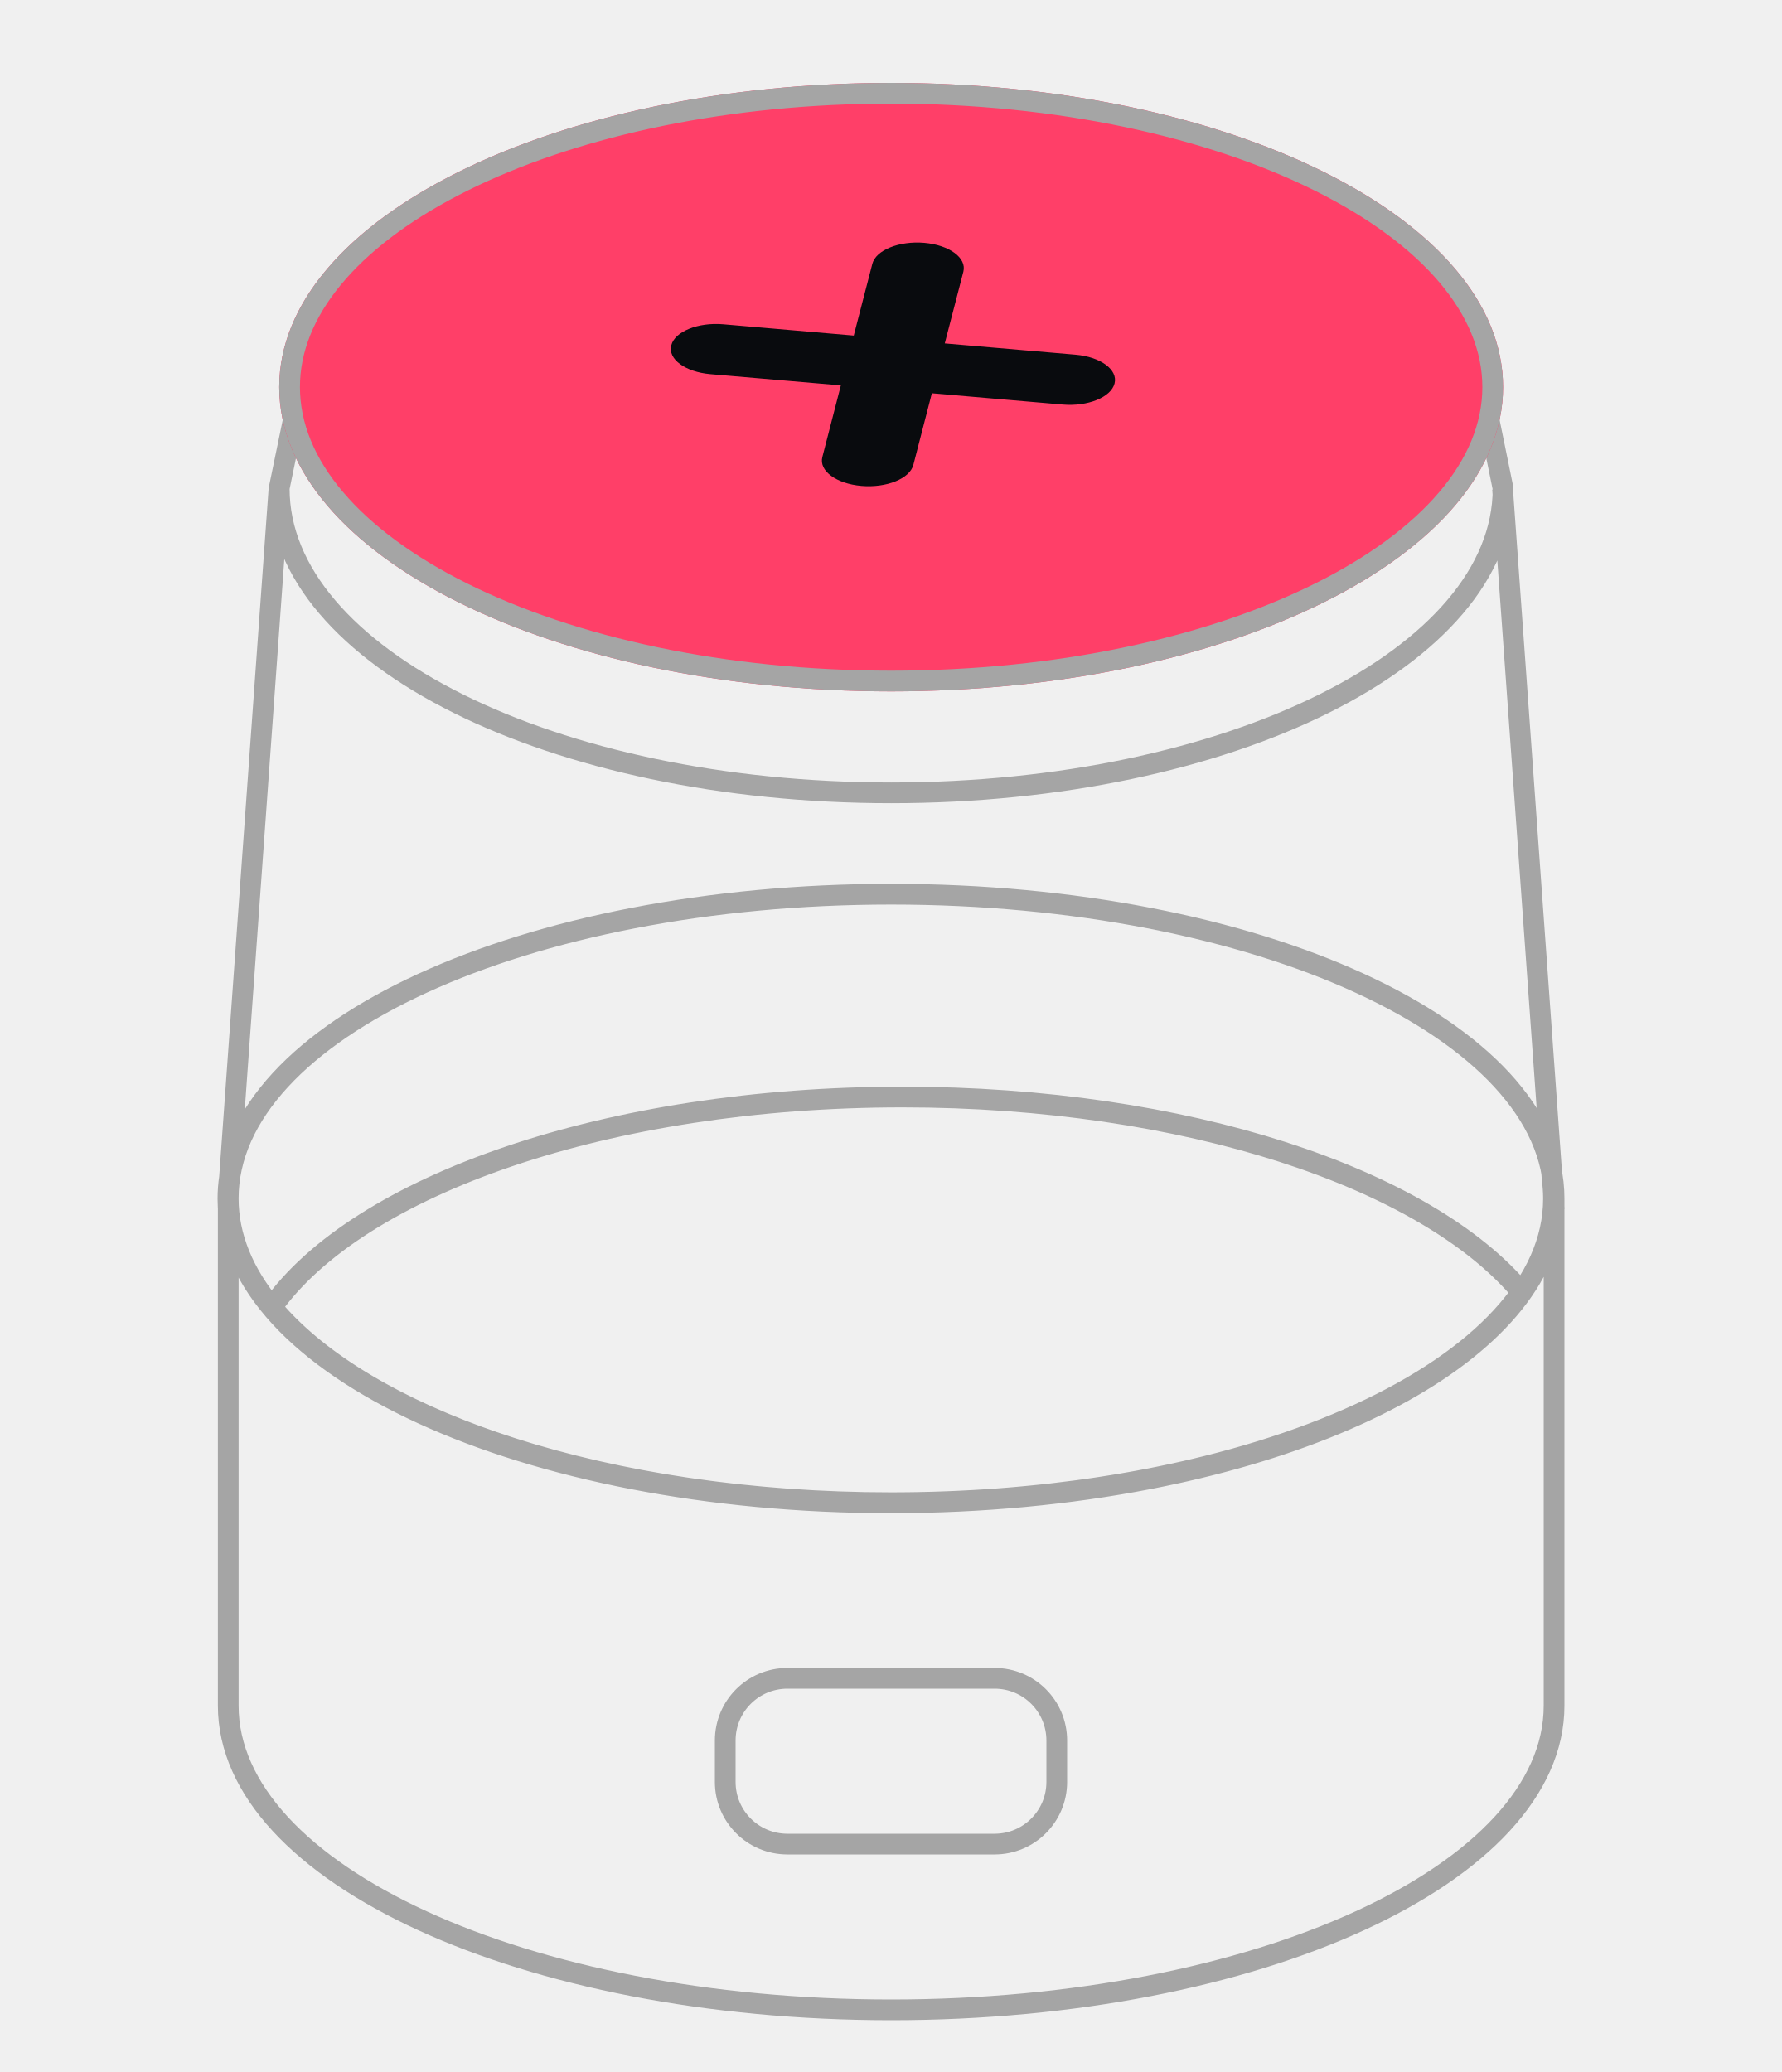
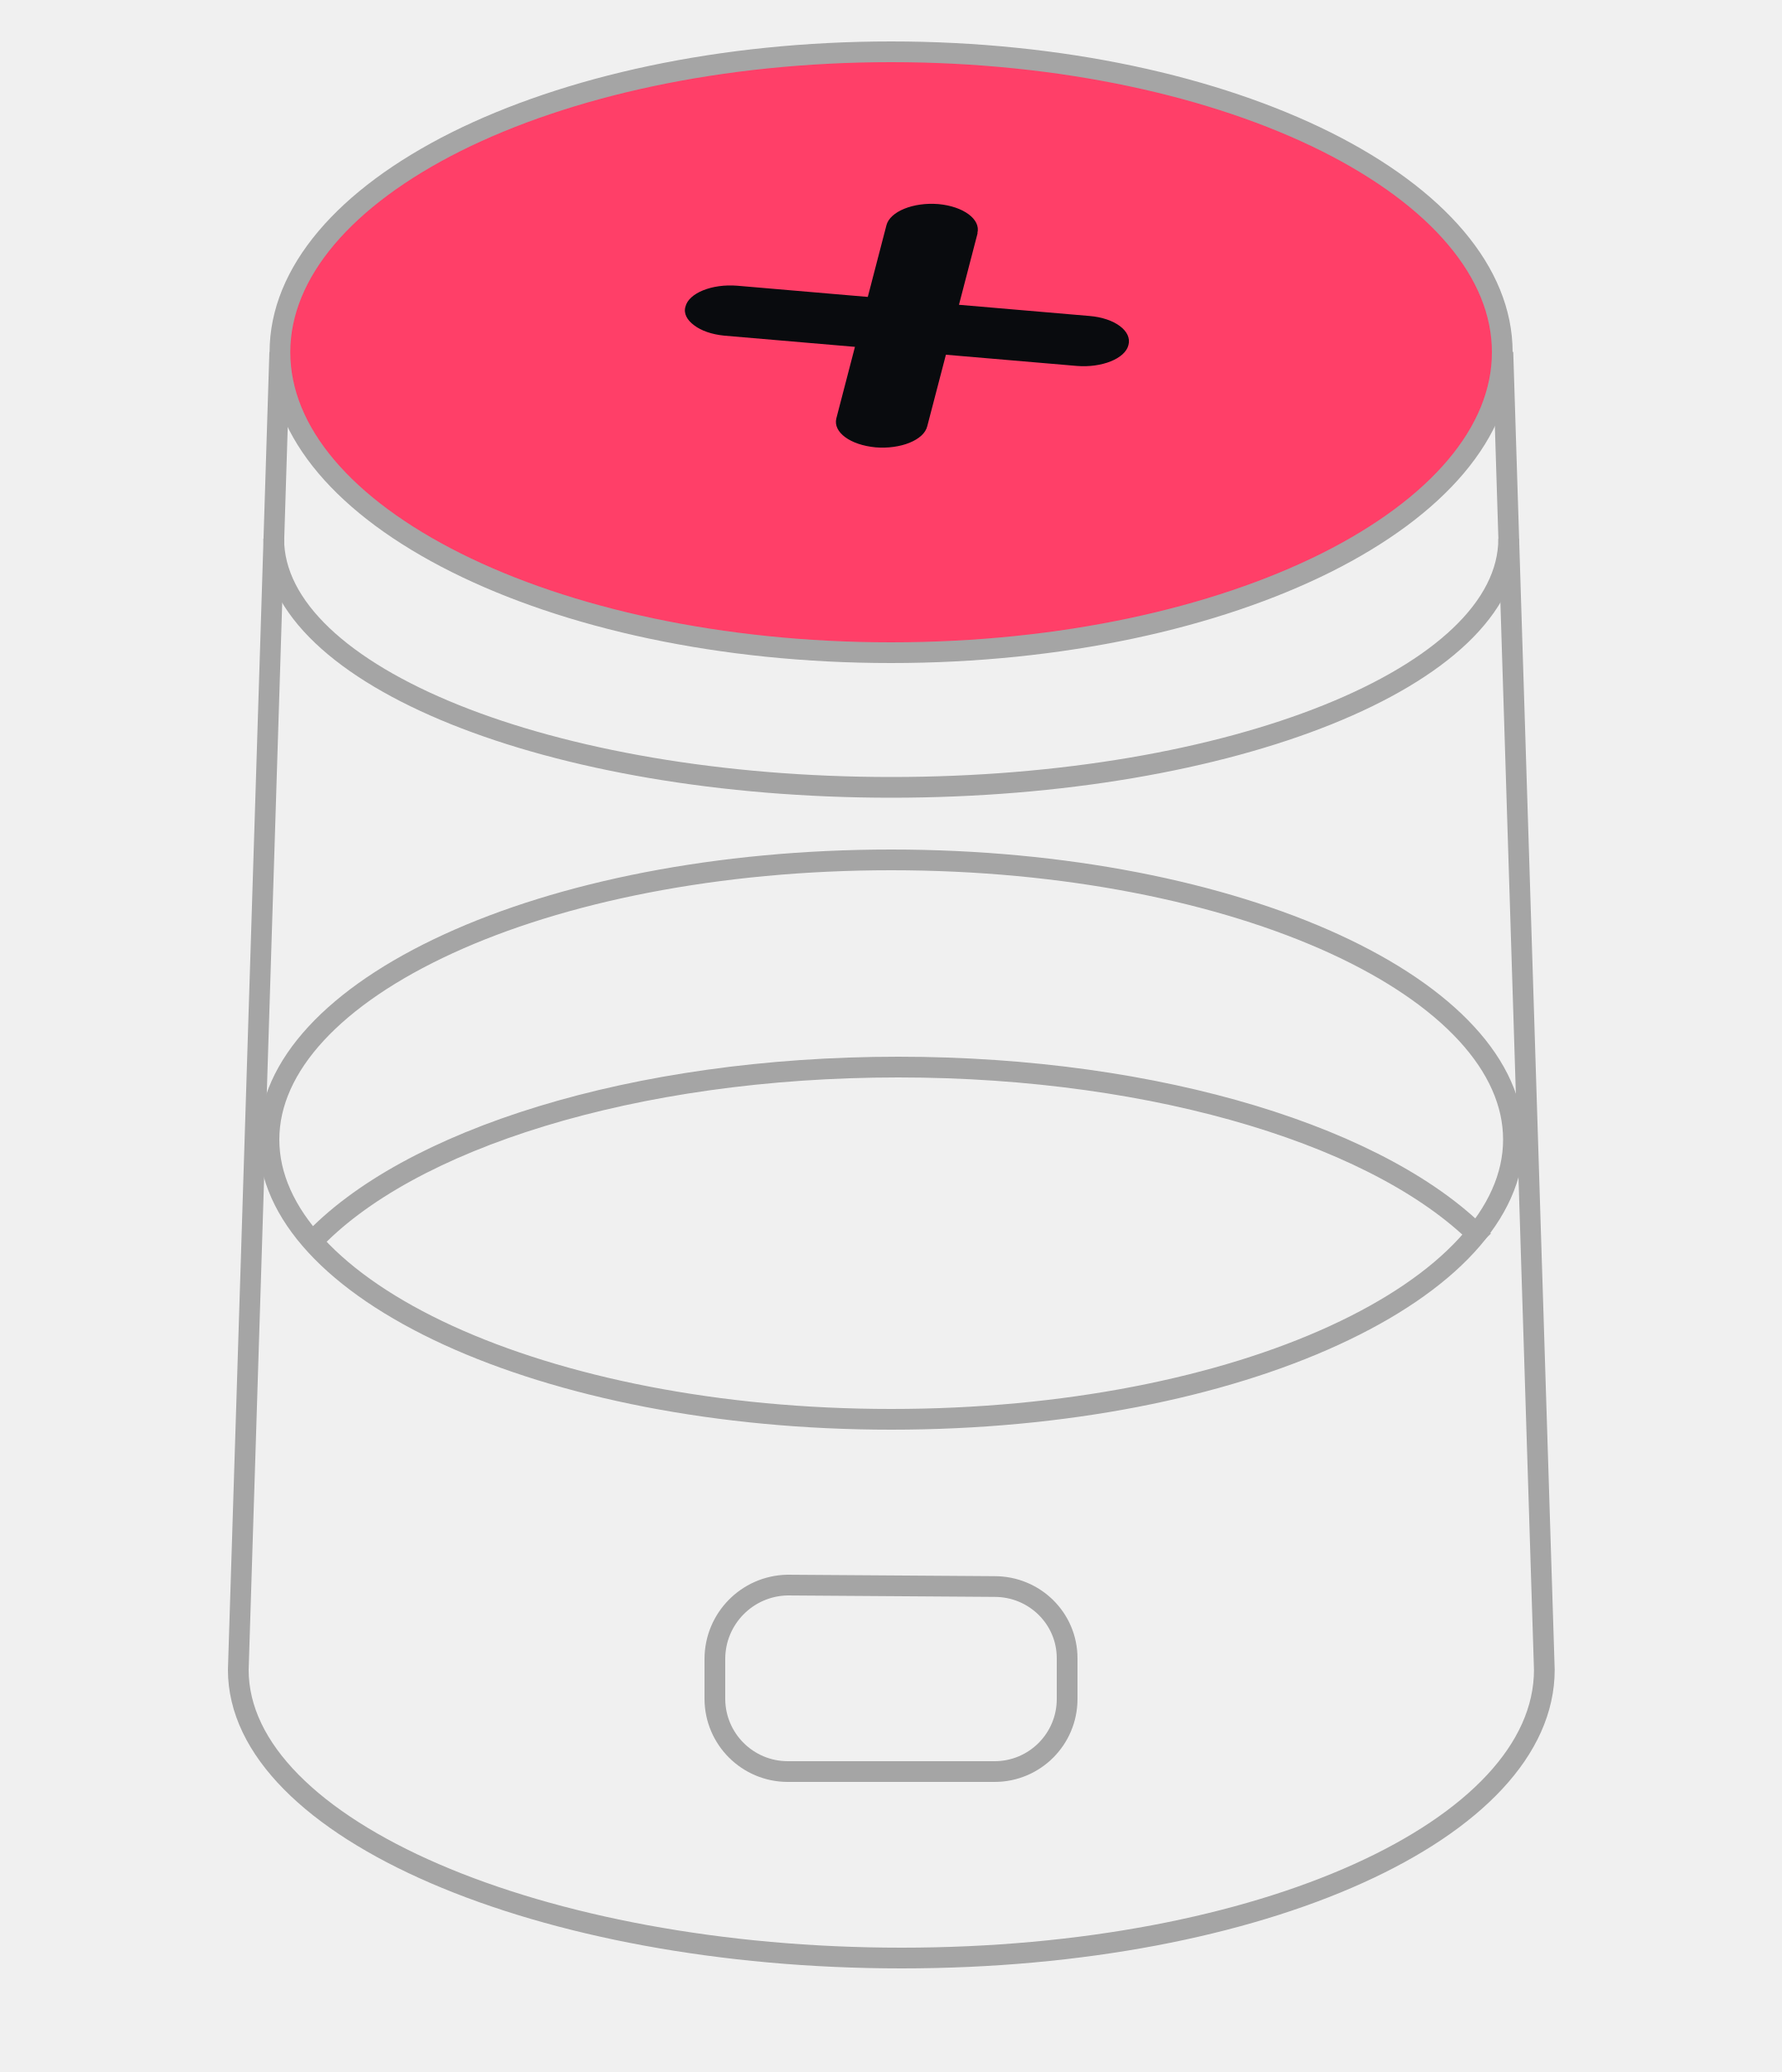
- <svg xmlns="http://www.w3.org/2000/svg" width="86" height="100" viewBox="0 0 86 100" fill="none">
+ <svg xmlns="http://www.w3.org/2000/svg" width="86" height="100" fill="none">
  <style>
  @keyframes canisterShake {
    0%, 100% { transform: translateX(0); }
    10%, 30%, 50%, 70%, 90% { transform: translateX(-8px); }
    20%, 40%, 60%, 80% { transform: translateX(8px); }
  }
  
  #canister-error-img {
    animation: canisterShake 1.2s ease-in-out;
    transform-origin: center center;
  }
  
  @media (prefers-reduced-motion: reduce) {
    #canister-error-img {
      animation: none;
    }
  }
</style>
+   <mask id="a" width="18" height="10" x="34" y="76" fill="#000" maskUnits="userSpaceOnUse">
+     <path fill="#fff" d="M34 76h18v10H34z" />
+     <path d="M35 80.06A3.07 3.07 0 0 1 38 77l10 .07c1.66 0 3 1.32 3 2.96V82a3 3 0 0 1-3 3h-9.99A3.02 3.02 0 0 1 35 82v-1.94Z" />
+   </mask>
  <g id="canister-error-img">
-     <path d="M43.007 72.525C54.115 72.525 63.901 69.927 69.637 65.982C65.042 69.142 57.847 71.439 49.455 72.227C64.033 70.858 74.999 64.938 75 57.842V82.265L75 82.317C75 90.426 60.677 97 43.008 97C25.338 97 11.015 90.426 11.015 82.317L11.015 82.315V57.842C11.015 59.692 11.76 61.462 13.121 63.092M43.007 72.525C29.369 72.525 17.724 68.608 13.121 63.092M43.007 72.525C60.676 72.525 75 65.95 75 57.84C75 49.73 60.676 43.156 43.007 43.156C25.338 43.156 11.015 49.73 11.015 57.84C11.015 59.69 11.76 61.461 13.121 63.091M43.007 72.525C57.225 72.525 69.278 68.267 73.443 62.378M43.007 72.525C30.308 72.525 19.336 69.128 14.169 64.206M13.121 63.092C13.121 63.092 13.121 63.092 13.121 63.092ZM13.121 63.091C17.286 57.202 29.338 52.945 43.556 52.945C57.194 52.945 68.839 56.862 73.443 62.378M13.121 63.091C17.724 68.607 29.369 72.524 43.007 72.524C57.226 72.524 69.278 68.267 73.443 62.378M13.464 23.59L11.076 56.828C11.026 57.165 11 57.506 11 57.849C11 65.957 25.32 72.53 42.986 72.53C60.651 72.53 74.972 65.957 74.972 57.849V57.845H74.975L74.972 57.798C74.969 57.502 74.948 57.208 74.908 56.916L72.514 23.59M14.476 18.711L13.476 23.552L13.476 23.58C13.476 31.689 26.697 38.264 43.007 38.264C59.317 38.264 72.539 31.689 72.539 23.58L71.539 18.685M38 89H48C49.657 89 51 87.657 51 86V84C51 82.343 49.657 81 48 81H38C36.343 81 35 82.343 35 84V86C35 87.657 36.343 89 38 89Z" stroke="#A5A5A5" stroke-miterlimit="10" />
-     <path fill-rule="evenodd" clip-rule="evenodd" d="M43.007 4C59.316 4 72.539 10.574 72.539 18.684C72.539 26.793 59.317 33.368 43.007 33.368C26.697 33.368 13.476 26.793 13.476 18.684C13.476 10.574 26.697 4 43.007 4Z" fill="#FF3F68" />
-     <path d="M43.007 4.5C51.101 4.5 58.405 6.132 63.666 8.748C68.958 11.379 72.039 14.922 72.039 18.684C72.039 22.445 68.959 25.988 63.667 28.619C58.406 31.235 51.101 32.868 43.007 32.868C34.912 32.868 27.609 31.235 22.348 28.619C17.056 25.988 13.976 22.445 13.976 18.684L13.984 18.332C14.17 14.701 17.221 11.297 22.348 8.748C27.444 6.214 34.458 4.603 42.25 4.505L43.007 4.5Z" stroke="#A5A5A5" />
-     <path fill-rule="evenodd" clip-rule="evenodd" d="M46.492 13.113C46.664 12.448 45.816 11.826 44.607 11.72C43.395 11.617 42.27 12.071 42.099 12.734L41.203 16.195L34.904 15.65C33.69 15.545 32.565 16 32.397 16.663C32.309 16.996 32.476 17.317 32.817 17.569C33.16 17.822 33.672 18.003 34.279 18.056L40.58 18.599L39.687 22.059C39.601 22.391 39.768 22.712 40.109 22.964C40.45 23.216 40.966 23.398 41.571 23.451C42.784 23.555 43.907 23.102 44.079 22.437L44.972 18.979L51.282 19.524C52.493 19.629 53.618 19.174 53.788 18.511C53.964 17.844 53.119 17.222 51.906 17.118L45.595 16.573L46.492 13.113Z" fill="#090B0E" />
+     <path stroke="#A5A5A5" stroke-miterlimit="10" stroke-width="2" d="M35 80.06A3.07 3.07 0 0 1 38 77l10 .07c1.66 0 3 1.32 3 2.96V82a3 3 0 0 1-3 3h-9.99A3.02 3.02 0 0 1 35 82v-1.94Z" mask="url(#a)" />
+     <path stroke="#A5A5A5" d="M43.01 41.5c8.38 0 15.94 1.56 21.38 4.05 5.5 2.52 8.65 5.9 8.65 9.45 0 3.55-3.16 6.93-8.65 9.45-5.44 2.5-13 4.05-21.38 4.05-8.37 0-15.93-1.56-21.37-4.05-5.5-2.52-8.66-5.9-8.66-9.45 0-3.55 3.17-6.93 8.66-9.45 5.44-2.5 13-4.05 21.37-4.05Z" />
+     <path stroke="#A5A5A5" d="M71.59 59.88C66.89 54.95 56 51.5 43.35 51.5 30.58 51.5 19.64 55 15 60M72.81 26c0 6.64-13.35 12-29.8 12-16.44 0-29.8-5.37-29.8-12" />
+     <path stroke="#A5A5A5" d="m13.5 17-2 63.59c0 7.68 14.61 13.91 32.01 13.91 17.41 0 31.02-6.23 31.02-13.91l-2-63.59" />
+     <path fill="#FF3F68" stroke="#A5A5A5" stroke-miterlimit="10" d="M43 2.5c8.23 0 15.65 1.67 21 4.34 5.37 2.69 8.5 6.3 8.5 10.16 0 3.85-3.13 7.47-8.5 10.16-5.35 2.67-12.77 4.34-21 4.34-8.22 0-15.64-1.67-20.98-4.34-5.38-2.69-8.51-6.3-8.51-10.16 0-3.85 3.13-7.47 8.5-10.16 5.35-2.67 12.77-4.34 21-4.34Z" />
+     <path fill="#090B0E" fill-rule="evenodd" d="M47.17 11.25c.17-.67-.68-1.29-1.88-1.4-1.22-.1-2.34.36-2.51 1.02l-.9 3.46-6.3-.54c-1.21-.1-2.34.35-2.5 1.01-.1.33.08.65.42.9.34.26.85.44 1.46.5l6.3.54-.9 3.46c-.08.33.09.65.43.9.34.25.85.43 1.46.49 1.21.1 2.34-.35 2.5-1.02l.9-3.45 6.31.54c1.21.1 2.34-.35 2.5-1.01.18-.67-.66-1.3-1.88-1.4l-6.3-.54.9-3.46Z" clip-rule="evenodd" />
  </g>
</svg>
